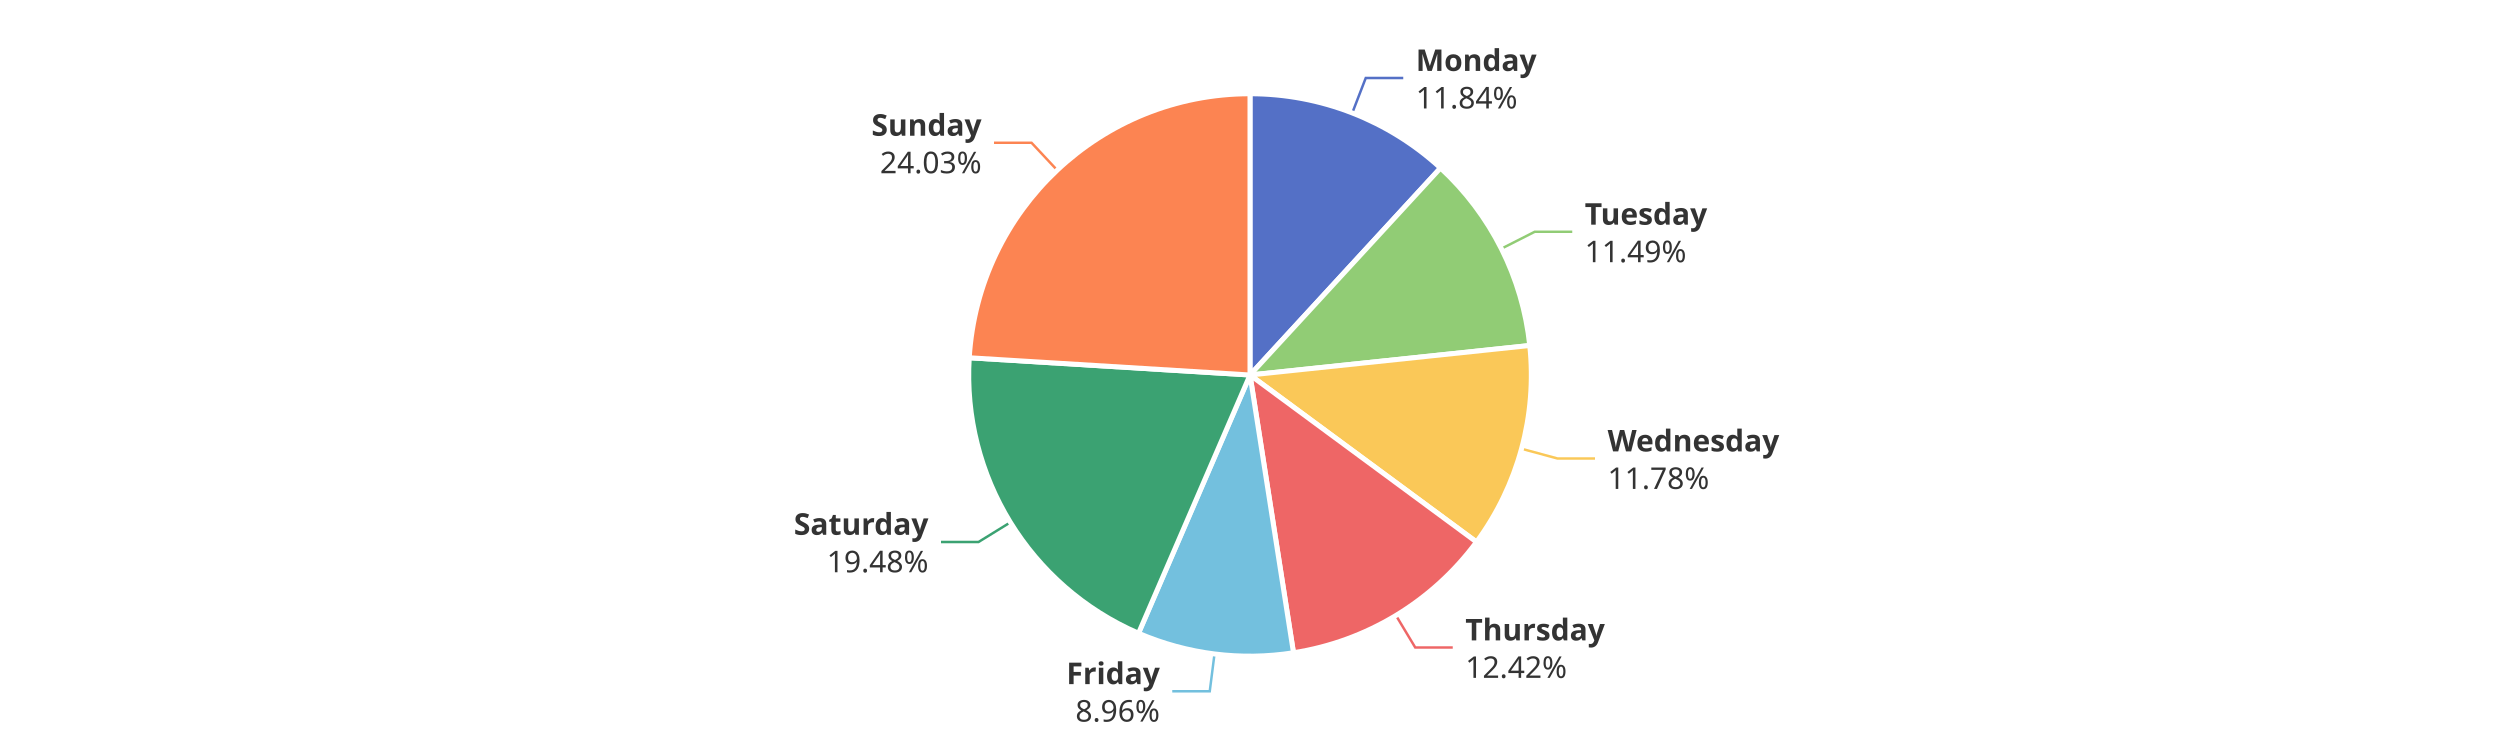
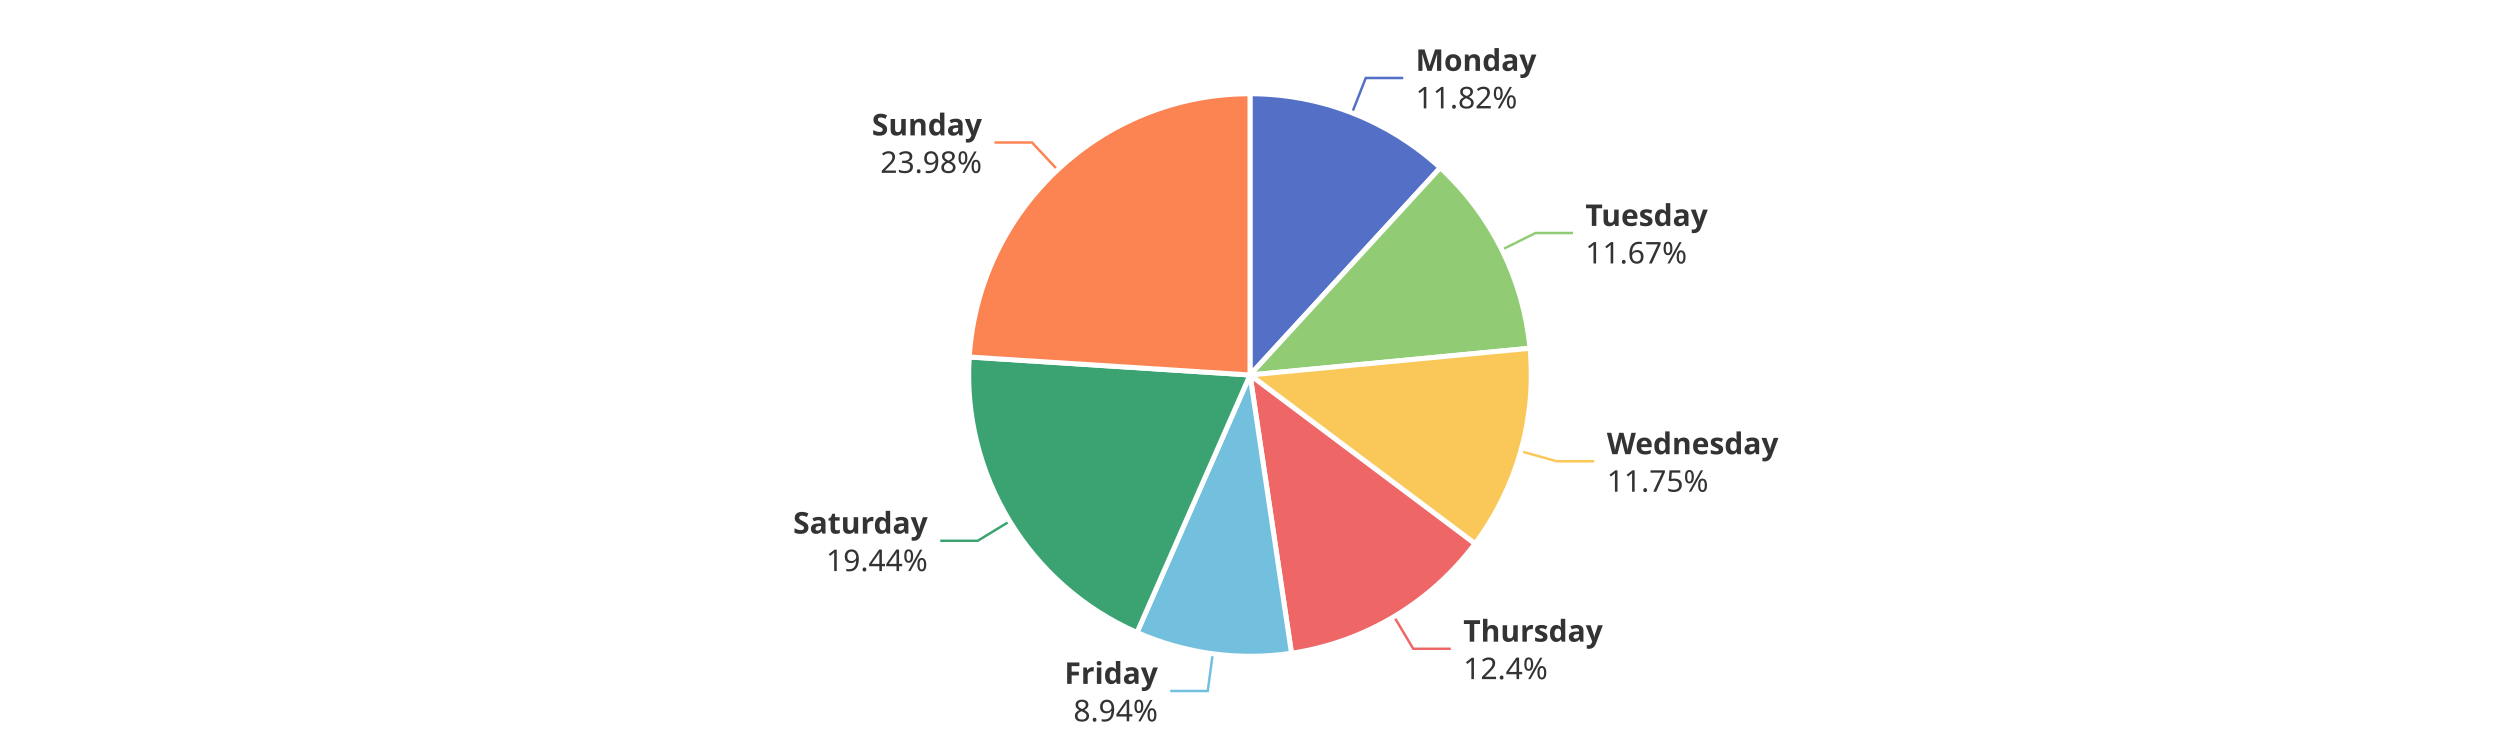
<svg xmlns="http://www.w3.org/2000/svg" width="1000" height="300" version="1.1" baseProfile="full" viewBox="0 0 1000 300">
  <rect width="1000" height="300" x="0" y="0" id="0" fill="#ffffff" />
-   <polyline points="540.9 45.2 546.3 31.2 561.3 31.2" fill="none" stroke="#5470c6" />
-   <polyline points="600.5 99.5 613.9 92.7 628.9 92.7" fill="none" stroke="#91cc75" />
-   <polyline points="608.6 179.5 623 183.4 638 183.4" fill="none" stroke="#fac858" />
-   <polyline points="558.4 246.2 566.1 259 581.1 259" fill="none" stroke="#ee6666" />
-   <polyline points="485.8 261.6 483.9 276.5 468.9 276.5" fill="none" stroke="#73c0de" />
-   <polyline points="404.2 208.9 391.4 216.8 376.4 216.8" fill="none" stroke="#3ba272" />
-   <polyline points="422.9 68.1 412.6 57.1 397.6 57.1" fill="none" stroke="#fc8452" />
-   <path d="M500 37.5A112.5 112.5 0 0 1 576.2 67.2L500 150Z" fill="#5470c6" stroke="#fff" stroke-width="2" stroke-linejoin="round" />
-   <path d="M576.2 67.2A112.5 112.5 0 0 1 611.9 138.2L500 150Z" fill="#91cc75" stroke="#fff" stroke-width="2" stroke-linejoin="round" />
-   <path d="M611.9 138.2A112.5 112.5 0 0 1 590.6 216.8L500 150Z" fill="#fac858" stroke="#fff" stroke-width="2" stroke-linejoin="round" />
-   <path d="M590.6 216.8A112.5 112.5 0 0 1 517.4 261.1L500 150Z" fill="#ee6666" stroke="#fff" stroke-width="2" stroke-linejoin="round" />
-   <path d="M517.4 261.1A112.5 112.5 0 0 1 455.4 253.3L500 150Z" fill="#73c0de" stroke="#fff" stroke-width="2" stroke-linejoin="round" />
-   <path d="M455.4 253.3A112.5 112.5 0 0 1 387.7 143.1L500 150Z" fill="#3ba272" stroke="#fff" stroke-width="2" stroke-linejoin="round" />
-   <path d="M387.7 143.1A112.5 112.5 0 0 1 500 37.5L500 150Z" fill="#fc8452" stroke="#fff" stroke-width="2" stroke-linejoin="round" />
-   <path d="M0 -15l42.8 0l0 30l-42.8 0Z" transform="translate(566.3394 31.2191)" fill="none" />
-   <text dominant-baseline="central" text-anchor="start" style="font-size:12px;font-family:sans-serif;font-weight:bold;" y="-7.5" transform="translate(566.3394 31.2191)" fill="#333" stroke="rgb(255,255,255)" stroke-width="2" paint-order="stroke" stroke-miterlimit="2">Monday</text>
-   <text dominant-baseline="central" text-anchor="start" style="font-size:12px;font-family:sans-serif;" y="7.5" transform="translate(566.3394 31.2191)" fill="#333" stroke="rgb(255,255,255)" stroke-width="2" paint-order="stroke" stroke-miterlimit="2">11.84%</text>
-   <path d="M0 -15l46.2 0l0 30l-46.2 0Z" transform="translate(633.9109 92.7238)" fill="none" />
-   <text dominant-baseline="central" text-anchor="start" style="font-size:12px;font-family:sans-serif;font-weight:bold;" y="-7.5" transform="translate(633.9109 92.7238)" fill="#333" stroke="rgb(255,255,255)" stroke-width="2" paint-order="stroke" stroke-miterlimit="2">Tuesday</text>
-   <text dominant-baseline="central" text-anchor="start" style="font-size:12px;font-family:sans-serif;" y="7.5" transform="translate(633.9109 92.7238)" fill="#333" stroke="rgb(255,255,255)" stroke-width="2" paint-order="stroke" stroke-miterlimit="2">11.49%</text>
-   <path d="M0 -15l63.6 0l0 30l-63.6 0Z" transform="translate(643.0443 183.4119)" fill="none" />
-   <text dominant-baseline="central" text-anchor="start" style="font-size:12px;font-family:sans-serif;font-weight:bold;" y="-7.5" transform="translate(643.0443 183.4119)" fill="#333" stroke="rgb(255,255,255)" stroke-width="2" paint-order="stroke" stroke-miterlimit="2">Wednesday</text>
-   <text dominant-baseline="central" text-anchor="start" style="font-size:12px;font-family:sans-serif;" y="7.5" transform="translate(643.0443 183.4119)" fill="#333" stroke="rgb(255,255,255)" stroke-width="2" paint-order="stroke" stroke-miterlimit="2">11.78%</text>
-   <path d="M0 -15l50.2 0l0 30l-50.2 0Z" transform="translate(586.1398 259.0036)" fill="none" />
-   <text dominant-baseline="central" text-anchor="start" style="font-size:12px;font-family:sans-serif;font-weight:bold;" y="-7.5" transform="translate(586.1398 259.0036)" fill="#333" stroke="rgb(255,255,255)" stroke-width="2" paint-order="stroke" stroke-miterlimit="2">Thursday</text>
-   <text dominant-baseline="central" text-anchor="start" style="font-size:12px;font-family:sans-serif;" y="7.5" transform="translate(586.1398 259.0036)" fill="#333" stroke="rgb(255,255,255)" stroke-width="2" paint-order="stroke" stroke-miterlimit="2">12.42%</text>
-   <path d="M-34.2 -15l34.2 0l0 30l-34.2 0Z" transform="translate(463.9405 276.4846)" fill="none" />
-   <text dominant-baseline="central" text-anchor="end" style="font-size:12px;font-family:sans-serif;font-weight:bold;" y="-7.5" transform="translate(463.9405 276.4846)" fill="#333" stroke="rgb(255,255,255)" stroke-width="2" paint-order="stroke" stroke-miterlimit="2">Friday</text>
-   <text dominant-baseline="central" text-anchor="end" style="font-size:12px;font-family:sans-serif;" y="7.5" transform="translate(463.9405 276.4846)" fill="#333" stroke="rgb(255,255,255)" stroke-width="2" paint-order="stroke" stroke-miterlimit="2">8.96%</text>
-   <path d="M-48.2 -15l48.2 0l0 30l-48.2 0Z" transform="translate(371.3722 216.7551)" fill="none" />
-   <text dominant-baseline="central" text-anchor="end" style="font-size:12px;font-family:sans-serif;font-weight:bold;" y="-7.5" transform="translate(371.3722 216.7551)" fill="#333" stroke="rgb(255,255,255)" stroke-width="2" paint-order="stroke" stroke-miterlimit="2">Saturday</text>
-   <text dominant-baseline="central" text-anchor="end" style="font-size:12px;font-family:sans-serif;" y="7.5" transform="translate(371.3722 216.7551)" fill="#333" stroke="rgb(255,255,255)" stroke-width="2" paint-order="stroke" stroke-miterlimit="2">19.48%</text>
-   <path d="M-40.9 -15l40.9 0l0 30l-40.9 0Z" transform="translate(392.6327 57.1388)" fill="none" />
-   <text dominant-baseline="central" text-anchor="end" style="font-size:12px;font-family:sans-serif;font-weight:bold;" y="-7.5" transform="translate(392.6327 57.1388)" fill="#333" stroke="rgb(255,255,255)" stroke-width="2" paint-order="stroke" stroke-miterlimit="2">Sunday</text>
-   <text dominant-baseline="central" text-anchor="end" style="font-size:12px;font-family:sans-serif;" y="7.5" transform="translate(392.6327 57.1388)" fill="#333" stroke="rgb(255,255,255)" stroke-width="2" paint-order="stroke" stroke-miterlimit="2">24.03%</text>
+   <polyline points="540.8 45.2 546.3 31.2 561.3 31.2" fill="none" stroke="#5470c6" />
+   <polyline points="600.7 99.9 614.2 93.2 629.2 93.2" fill="none" stroke="#91cc75" />
+   <polyline points="608.3 180.5 622.7 184.5 637.7 184.5" fill="none" stroke="#fac858" />
+   <polyline points="557.6 246.6 565.3 259.5 580.3 259.5" fill="none" stroke="#ee6666" />
+   <polyline points="485.1 261.5 483.1 276.4 468.1 276.4" fill="none" stroke="#73c0de" />
+   <polyline points="403.9 208.5 391.1 216.3 376.1 216.3" fill="none" stroke="#3ba272" />
+   <polyline points="423 67.9 412.8 57 397.8 57" fill="none" stroke="#fc8452" />
+   <path d="M500 37.5A112.5 112.5 0 0 1 576.1 67.1L500 150Z" fill="#5470c6" stroke="#fff" stroke-width="2" stroke-linejoin="round" />
+   <path d="M576.1 67.1A112.5 112.5 0 0 1 612 139.3L500 150Z" fill="#91cc75" stroke="#fff" stroke-width="2" stroke-linejoin="round" />
+   <path d="M612 139.3A112.5 112.5 0 0 1 590 217.5L500 150Z" fill="#fac858" stroke="#fff" stroke-width="2" stroke-linejoin="round" />
+   <path d="M590 217.5A112.5 112.5 0 0 1 516.6 261.3L500 150Z" fill="#ee6666" stroke="#fff" stroke-width="2" stroke-linejoin="round" />
+   <path d="M516.6 261.3A112.5 112.5 0 0 1 454.8 253L500 150Z" fill="#73c0de" stroke="#fff" stroke-width="2" stroke-linejoin="round" />
+   <path d="M454.8 253A112.5 112.5 0 0 1 387.7 142.8L500 150Z" fill="#3ba272" stroke="#fff" stroke-width="2" stroke-linejoin="round" />
+   <path d="M387.7 142.8A112.5 112.5 0 0 1 500 37.5L500 150Z" fill="#fc8452" stroke="#fff" stroke-width="2" stroke-linejoin="round" />
+   <path d="M0 -15l42.8 0l0 30l-42.8 0Z" transform="translate(566.2648 31.19)" fill="none" />
+   <text dominant-baseline="central" text-anchor="start" style="font-size:12px;font-family:sans-serif;font-weight:bold;" y="-7.5" transform="translate(566.2648 31.19)" fill="#333" stroke="rgb(255,255,255)" stroke-width="2" paint-order="stroke" stroke-miterlimit="2">Monday</text>
+   <text dominant-baseline="central" text-anchor="start" style="font-size:12px;font-family:sans-serif;" y="7.5" transform="translate(566.2648 31.19)" fill="#333" stroke="rgb(255,255,255)" stroke-width="2" paint-order="stroke" stroke-miterlimit="2">11.82%</text>
+   <path d="M0 -15l46.2 0l0 30l-46.2 0Z" transform="translate(634.1617 93.2253)" fill="none" />
+   <text dominant-baseline="central" text-anchor="start" style="font-size:12px;font-family:sans-serif;font-weight:bold;" y="-7.5" transform="translate(634.1617 93.2253)" fill="#333" stroke="rgb(255,255,255)" stroke-width="2" paint-order="stroke" stroke-miterlimit="2">Tuesday</text>
+   <text dominant-baseline="central" text-anchor="start" style="font-size:12px;font-family:sans-serif;" y="7.5" transform="translate(634.1617 93.2253)" fill="#333" stroke="rgb(255,255,255)" stroke-width="2" paint-order="stroke" stroke-miterlimit="2">11.67%</text>
+   <path d="M0 -15l63.6 0l0 30l-63.6 0Z" transform="translate(642.7348 184.5315)" fill="none" />
+   <text dominant-baseline="central" text-anchor="start" style="font-size:12px;font-family:sans-serif;font-weight:bold;" y="-7.5" transform="translate(642.7348 184.5315)" fill="#333" stroke="rgb(255,255,255)" stroke-width="2" paint-order="stroke" stroke-miterlimit="2">Wednesday</text>
+   <text dominant-baseline="central" text-anchor="start" style="font-size:12px;font-family:sans-serif;" y="7.5" transform="translate(642.7348 184.5315)" fill="#333" stroke="rgb(255,255,255)" stroke-width="2" paint-order="stroke" stroke-miterlimit="2">11.75%</text>
+   <path d="M0 -15l50.2 0l0 30l-50.2 0Z" transform="translate(585.316 259.4992)" fill="none" />
+   <text dominant-baseline="central" text-anchor="start" style="font-size:12px;font-family:sans-serif;font-weight:bold;" y="-7.5" transform="translate(585.316 259.4992)" fill="#333" stroke="rgb(255,255,255)" stroke-width="2" paint-order="stroke" stroke-miterlimit="2">Thursday</text>
+   <text dominant-baseline="central" text-anchor="start" style="font-size:12px;font-family:sans-serif;" y="7.5" transform="translate(585.316 259.4992)" fill="#333" stroke="rgb(255,255,255)" stroke-width="2" paint-order="stroke" stroke-miterlimit="2">12.4%</text>
+   <path d="M-34.2 -15l34.2 0l0 30l-34.2 0Z" transform="translate(463.1461 276.3812)" fill="none" />
+   <text dominant-baseline="central" text-anchor="end" style="font-size:12px;font-family:sans-serif;font-weight:bold;" y="-7.5" transform="translate(463.1461 276.3812)" fill="#333" stroke="rgb(255,255,255)" stroke-width="2" paint-order="stroke" stroke-miterlimit="2">Friday</text>
+   <text dominant-baseline="central" text-anchor="end" style="font-size:12px;font-family:sans-serif;" y="7.5" transform="translate(463.1461 276.3812)" fill="#333" stroke="rgb(255,255,255)" stroke-width="2" paint-order="stroke" stroke-miterlimit="2">8.94%</text>
+   <path d="M-48.2 -15l48.2 0l0 30l-48.2 0Z" transform="translate(371.0796 216.2767)" fill="none" />
+   <text dominant-baseline="central" text-anchor="end" style="font-size:12px;font-family:sans-serif;font-weight:bold;" y="-7.5" transform="translate(371.0796 216.2767)" fill="#333" stroke="rgb(255,255,255)" stroke-width="2" paint-order="stroke" stroke-miterlimit="2">Saturday</text>
+   <text dominant-baseline="central" text-anchor="end" style="font-size:12px;font-family:sans-serif;" y="7.5" transform="translate(371.0796 216.2767)" fill="#333" stroke="rgb(255,255,255)" stroke-width="2" paint-order="stroke" stroke-miterlimit="2">19.44%</text>
+   <path d="M-40.9 -15l40.9 0l0 30l-40.9 0Z" transform="translate(392.7787 57.0017)" fill="none" />
+   <text dominant-baseline="central" text-anchor="end" style="font-size:12px;font-family:sans-serif;font-weight:bold;" y="-7.5" transform="translate(392.7787 57.0017)" fill="#333" stroke="rgb(255,255,255)" stroke-width="2" paint-order="stroke" stroke-miterlimit="2">Sunday</text>
+   <text dominant-baseline="central" text-anchor="end" style="font-size:12px;font-family:sans-serif;" y="7.5" transform="translate(392.7787 57.0017)" fill="#333" stroke="rgb(255,255,255)" stroke-width="2" paint-order="stroke" stroke-miterlimit="2">23.98%</text>
</svg>
